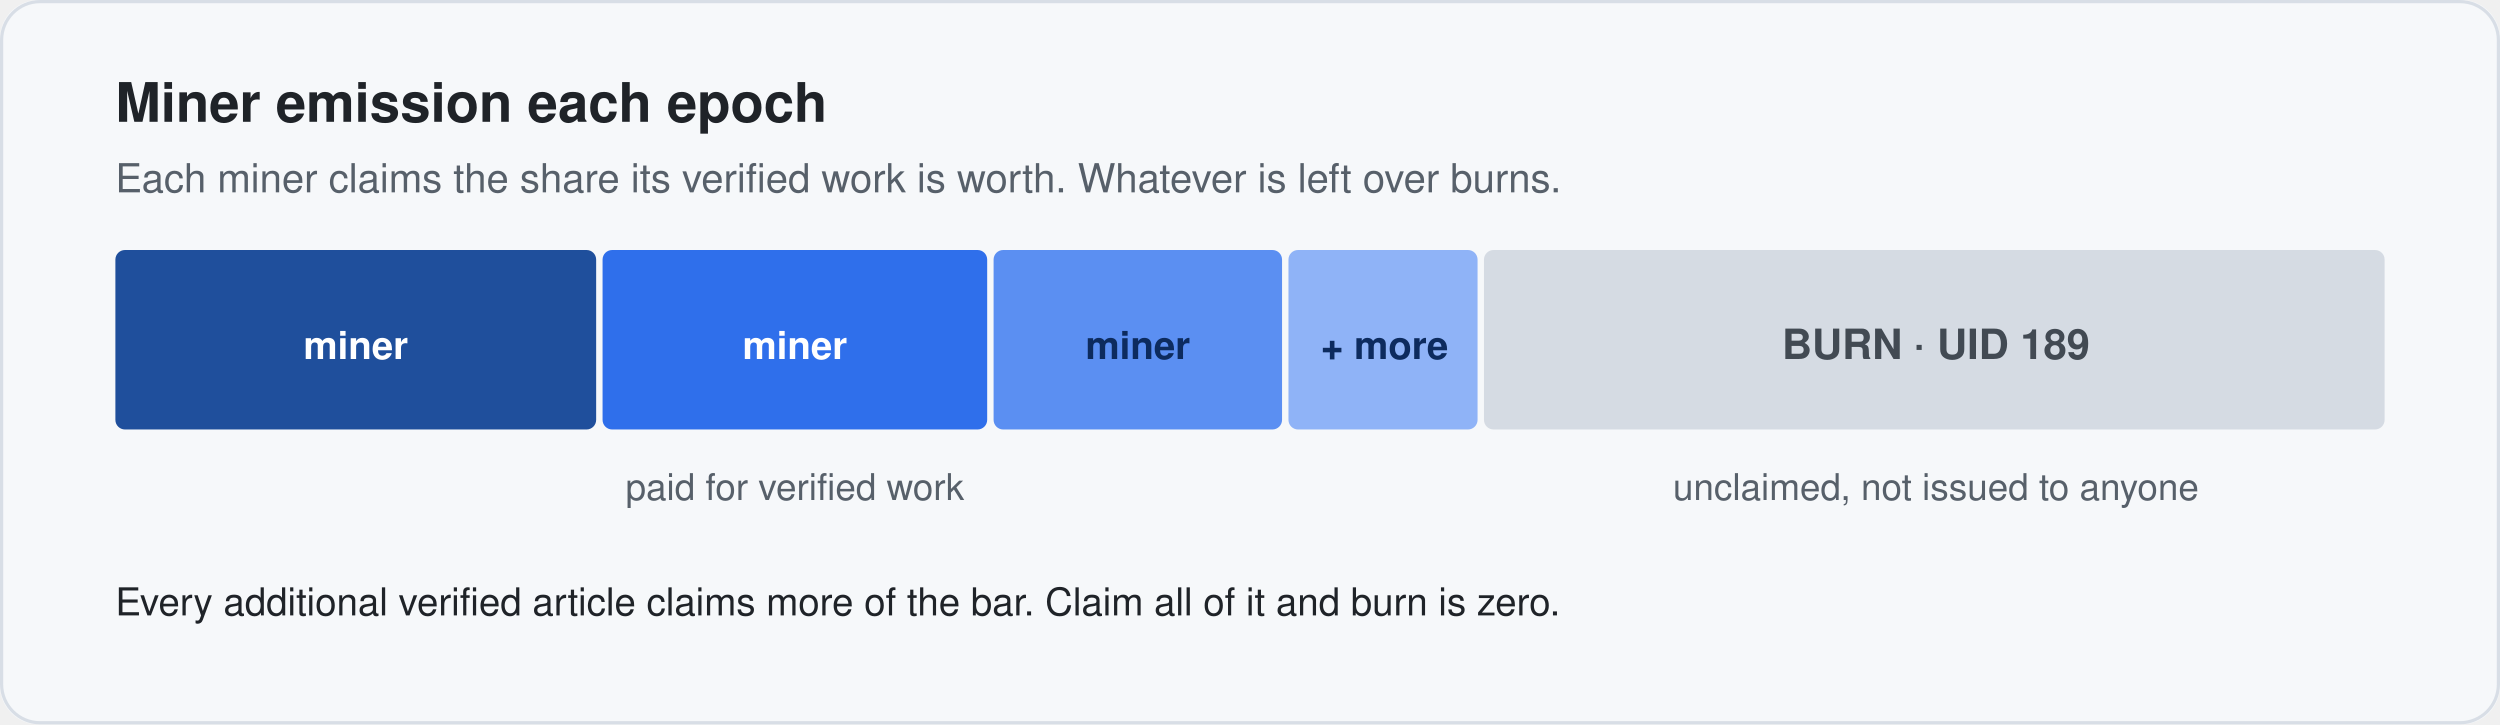
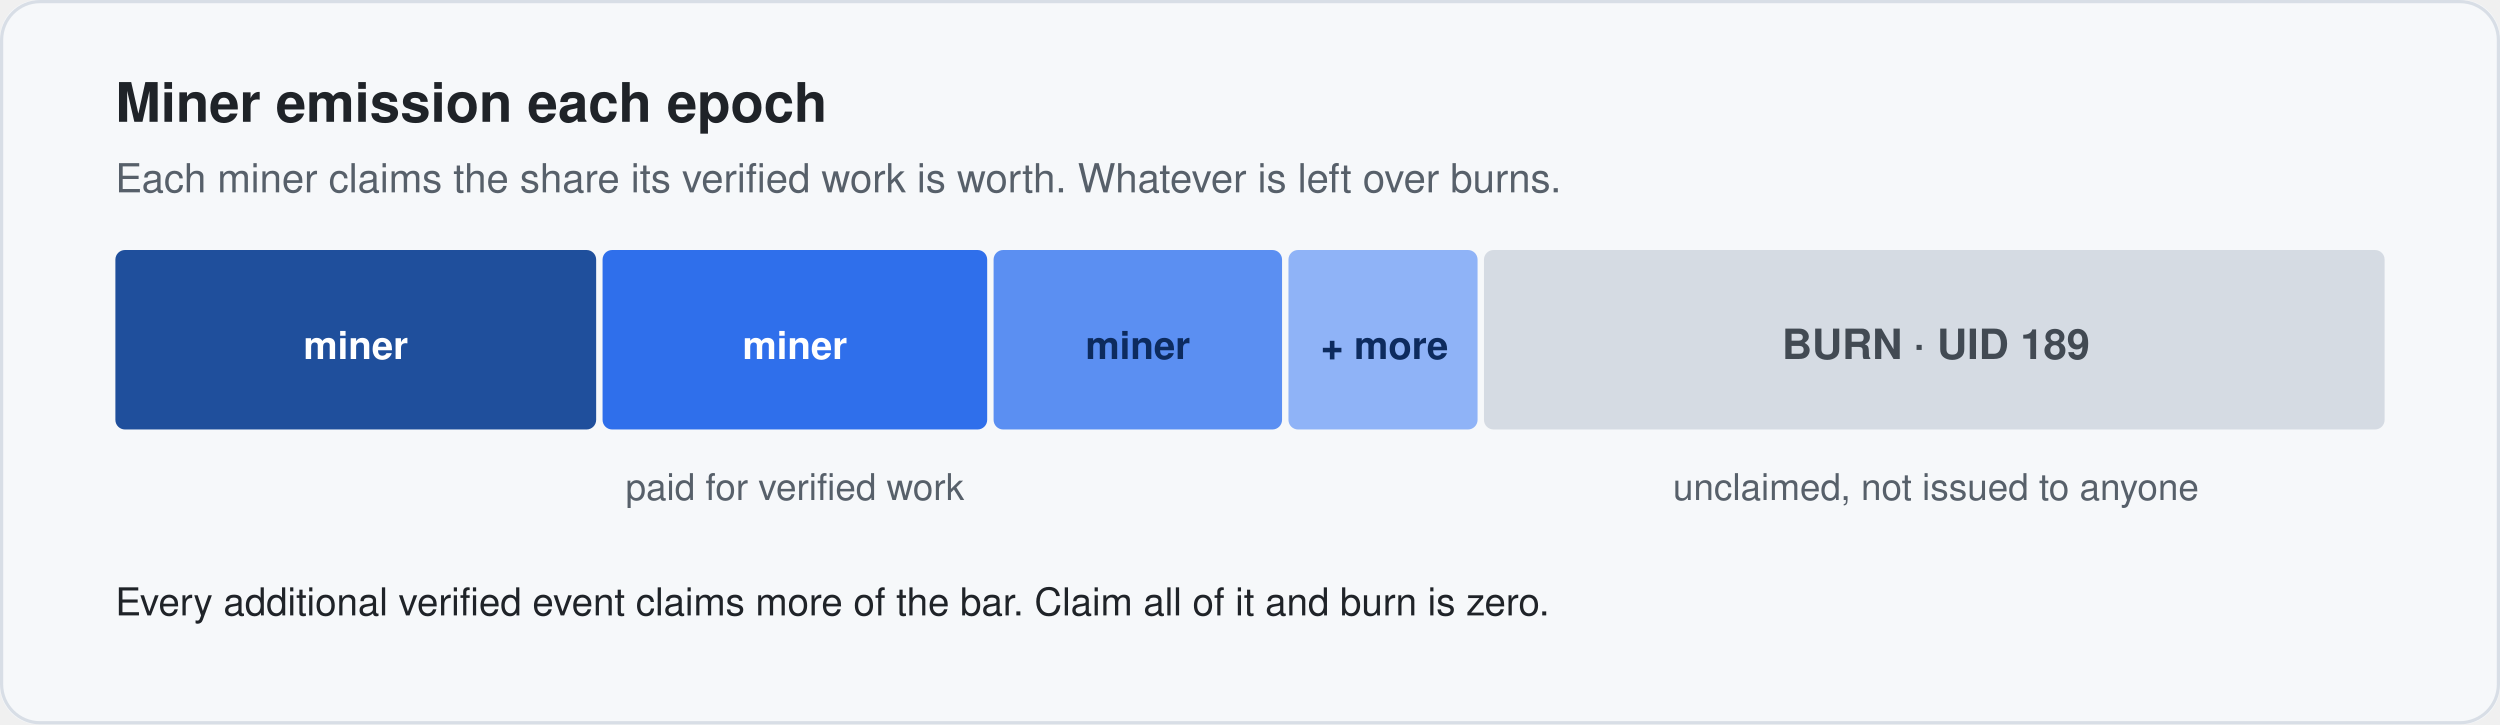
<svg xmlns="http://www.w3.org/2000/svg" viewBox="0 0 780 226" width="780" height="226" role="img" aria-label="Miner emission each epoch: miners claim the share their verified work is worth, the remainder burns at UID 189" font-family="-apple-system, BlinkMacSystemFont, 'Segoe UI', Helvetica, Arial, sans-serif">
  <rect width="780" height="226" rx="12" fill="#f6f8fa" />
  <rect x="0.5" y="0.5" width="779" height="225" rx="12" fill="none" stroke="#d8dee6" />
  <text x="36" y="38" font-size="17" font-weight="700" fill="#1f2328">Miner emission each epoch</text>
  <text x="36" y="60" font-size="12.5" fill="#57606a">Each miner claims the share its verified work is worth. Whatever is left over burns.</text>
  <rect x="36" y="78" width="150" height="56" rx="3" fill="#1f4f9c" />
  <text x="111" y="112" font-size="12" font-weight="600" fill="#ffffff" text-anchor="middle">miner</text>
  <rect x="188" y="78" width="120" height="56" rx="3" fill="#2f6feb" />
  <text x="248" y="112" font-size="12" font-weight="600" fill="#ffffff" text-anchor="middle">miner</text>
  <rect x="310" y="78" width="90" height="56" rx="3" fill="#5b8ff2" />
  <text x="355" y="112" font-size="12" font-weight="600" fill="#0d2b5e" text-anchor="middle">miner</text>
  <rect x="402" y="78" width="59" height="56" rx="3" fill="#8fb3f7" />
  <text x="432" y="112" font-size="12" font-weight="600" fill="#0d2b5e" text-anchor="middle">+ more</text>
  <rect x="463" y="78" width="281" height="56" rx="3" fill="#d5dbe3" />
  <text x="604" y="112" font-size="13" font-weight="700" fill="#424a53" text-anchor="middle">BURN · UID 189</text>
  <text x="248" y="156" font-size="11.5" fill="#57606a" text-anchor="middle">paid for verified work</text>
  <text x="604" y="156" font-size="11.5" fill="#57606a" text-anchor="middle">unclaimed, not issued to anyone</text>
-   <text x="36" y="192" font-size="12" fill="#1f2328">Every additional verified article claims more of the bar. Claim all of it and burn is zero.</text>
+   <text x="36" y="192" font-size="12" fill="#1f2328">Every additional verified event claims more of the bar. Claim all of it and burn is zero.</text>
</svg>
